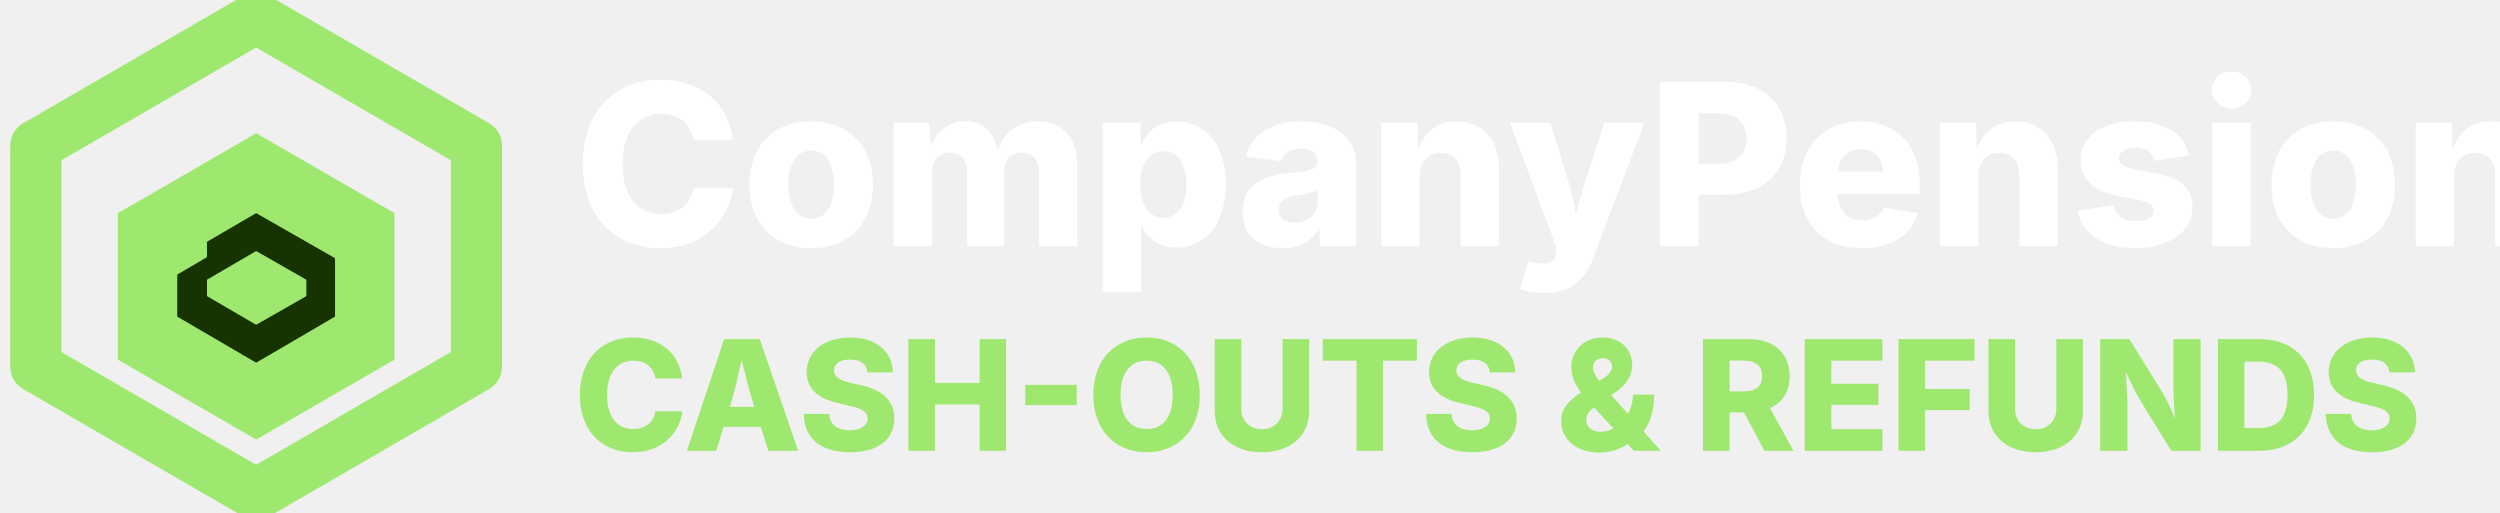
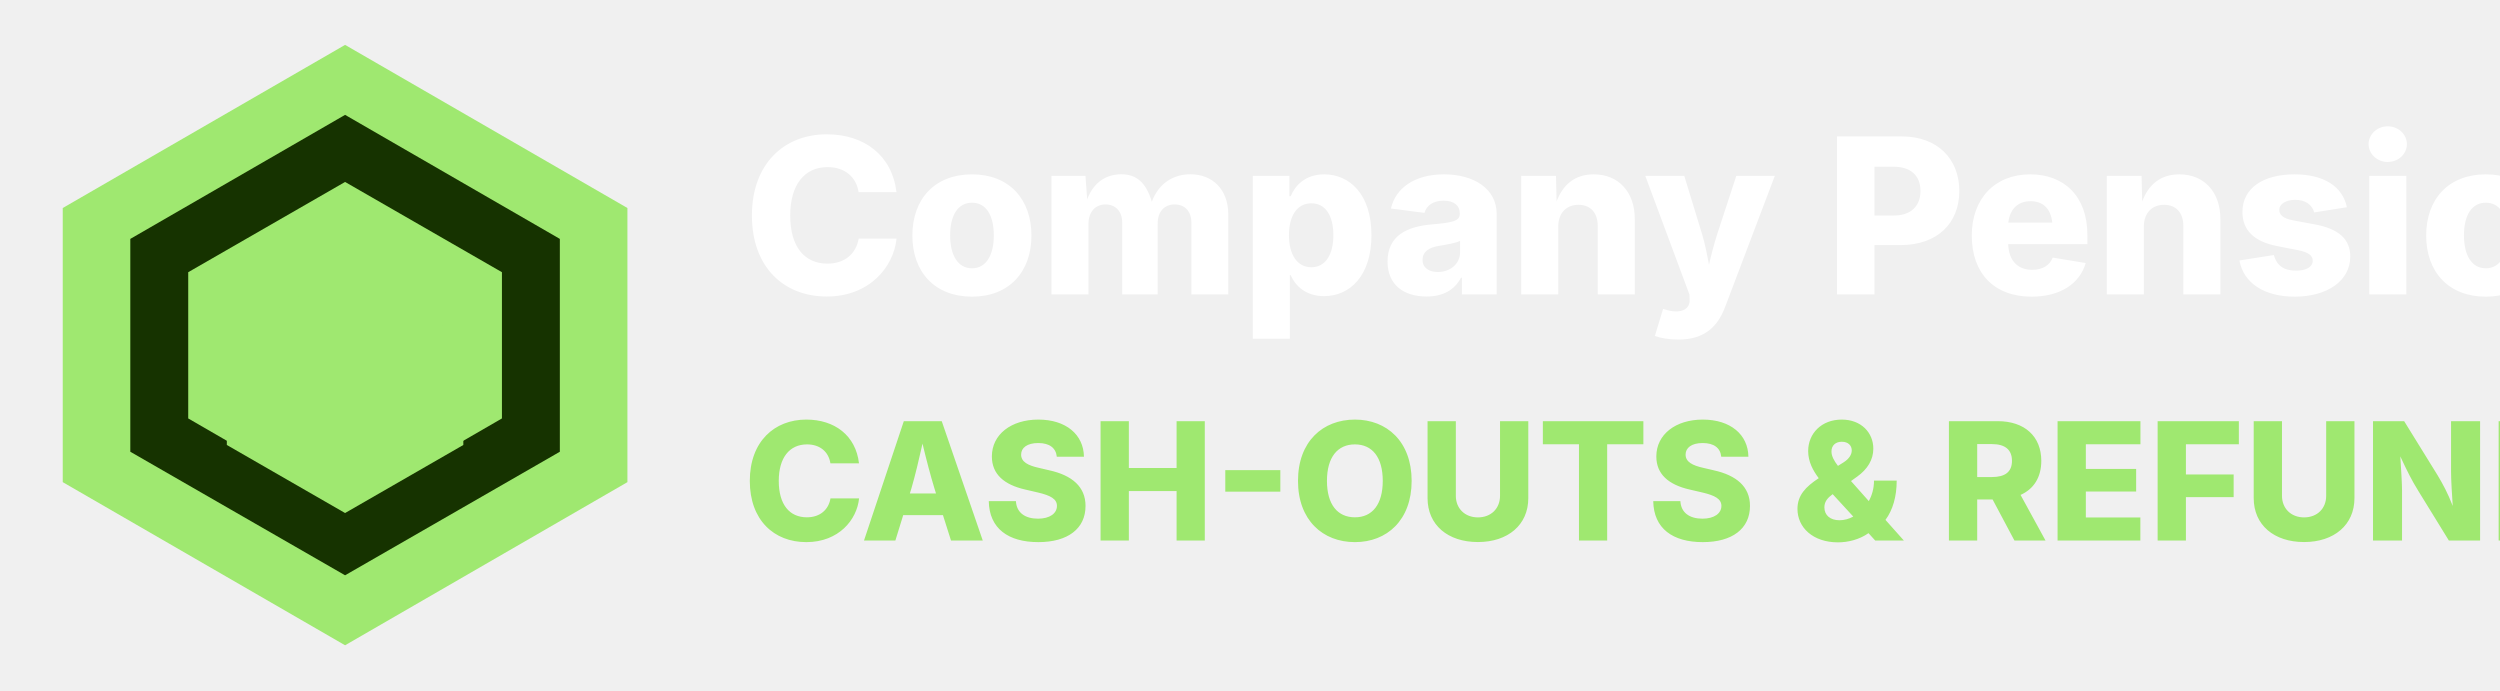
- <svg xmlns="http://www.w3.org/2000/svg" width="244" height="50" viewBox="0 0 244 50" fill="none" role="img" aria-labelledby="title desc">
-   <path d="M25 1.75 46.5 14.2v21.6L25 48.25 3.5 35.8V14.2L25 1.75Z" stroke="#9FE870" stroke-width="5" stroke-linejoin="round" />
-   <path d="M16.2 18.1 25 13l13.5 7.8v14.3L25 42.9l-13.5-7.8V20.8l4.7-2.7Z" fill="#9FE870" />
-   <path d="M20.2 23.6 25 20.8l7.7 4.4v5.7L25 35.4l-7.7-4.5v-4.1l2.9-1.7v3.8l4.8 2.8 4.9-2.8v-1.6L25 24.5l-4.8 2.8v-3.7Z" fill="#163300" />
-   <text x="56" y="24" fill="white" font-family="Inter, Arial, Helvetica, sans-serif" font-size="22" font-weight="800">CompanyPension</text>
-   <text x="56" y="44" fill="#9FE870" font-family="Inter, Arial, Helvetica, sans-serif" font-size="15" font-weight="800">CASH-OUTS &amp; REFUNDS</text>
+ <svg xmlns="http://www.w3.org/2000/svg" width="518" height="143" viewBox="0 0 518 143" fill="none" role="img" aria-labelledby="title desc">
+   <path d="M71.5 9.3 130 43.1v56.8l-58.5 33.8L13 99.9V43.1L71.5 9.3Z" fill="#9FE870" />
+   <path d="M71.5 23.8 116 49.5v44.1L71.5 119.2 27 93.6V49.5L71.5 23.8ZM39 56.4v30.3l32.5 18.8L104 86.7V56.4L71.5 37.7 39 56.4Z" fill="#163300" />
+   <path d="M58.7 63.2 71.5 55.8 96 70v22.2l-24.5 14.1L47 92.2V70l11.7-6.8v15l12.8-7.4 12.8 7.4v6.6l-12.8 7.4-12.8-7.4V63.2Z" fill="#9FE870" />
+   <text x="154" y="61" fill="white" font-family="Inter, Arial, Helvetica, sans-serif" font-size="45" font-weight="800" letter-spacing="0">Company Pension</text>
+   <text x="154" y="112" fill="#9FE870" font-family="Inter, Arial, Helvetica, sans-serif" font-size="34" font-weight="800" letter-spacing="0">CASH-OUTS &amp; REFUNDS</text>
</svg>
